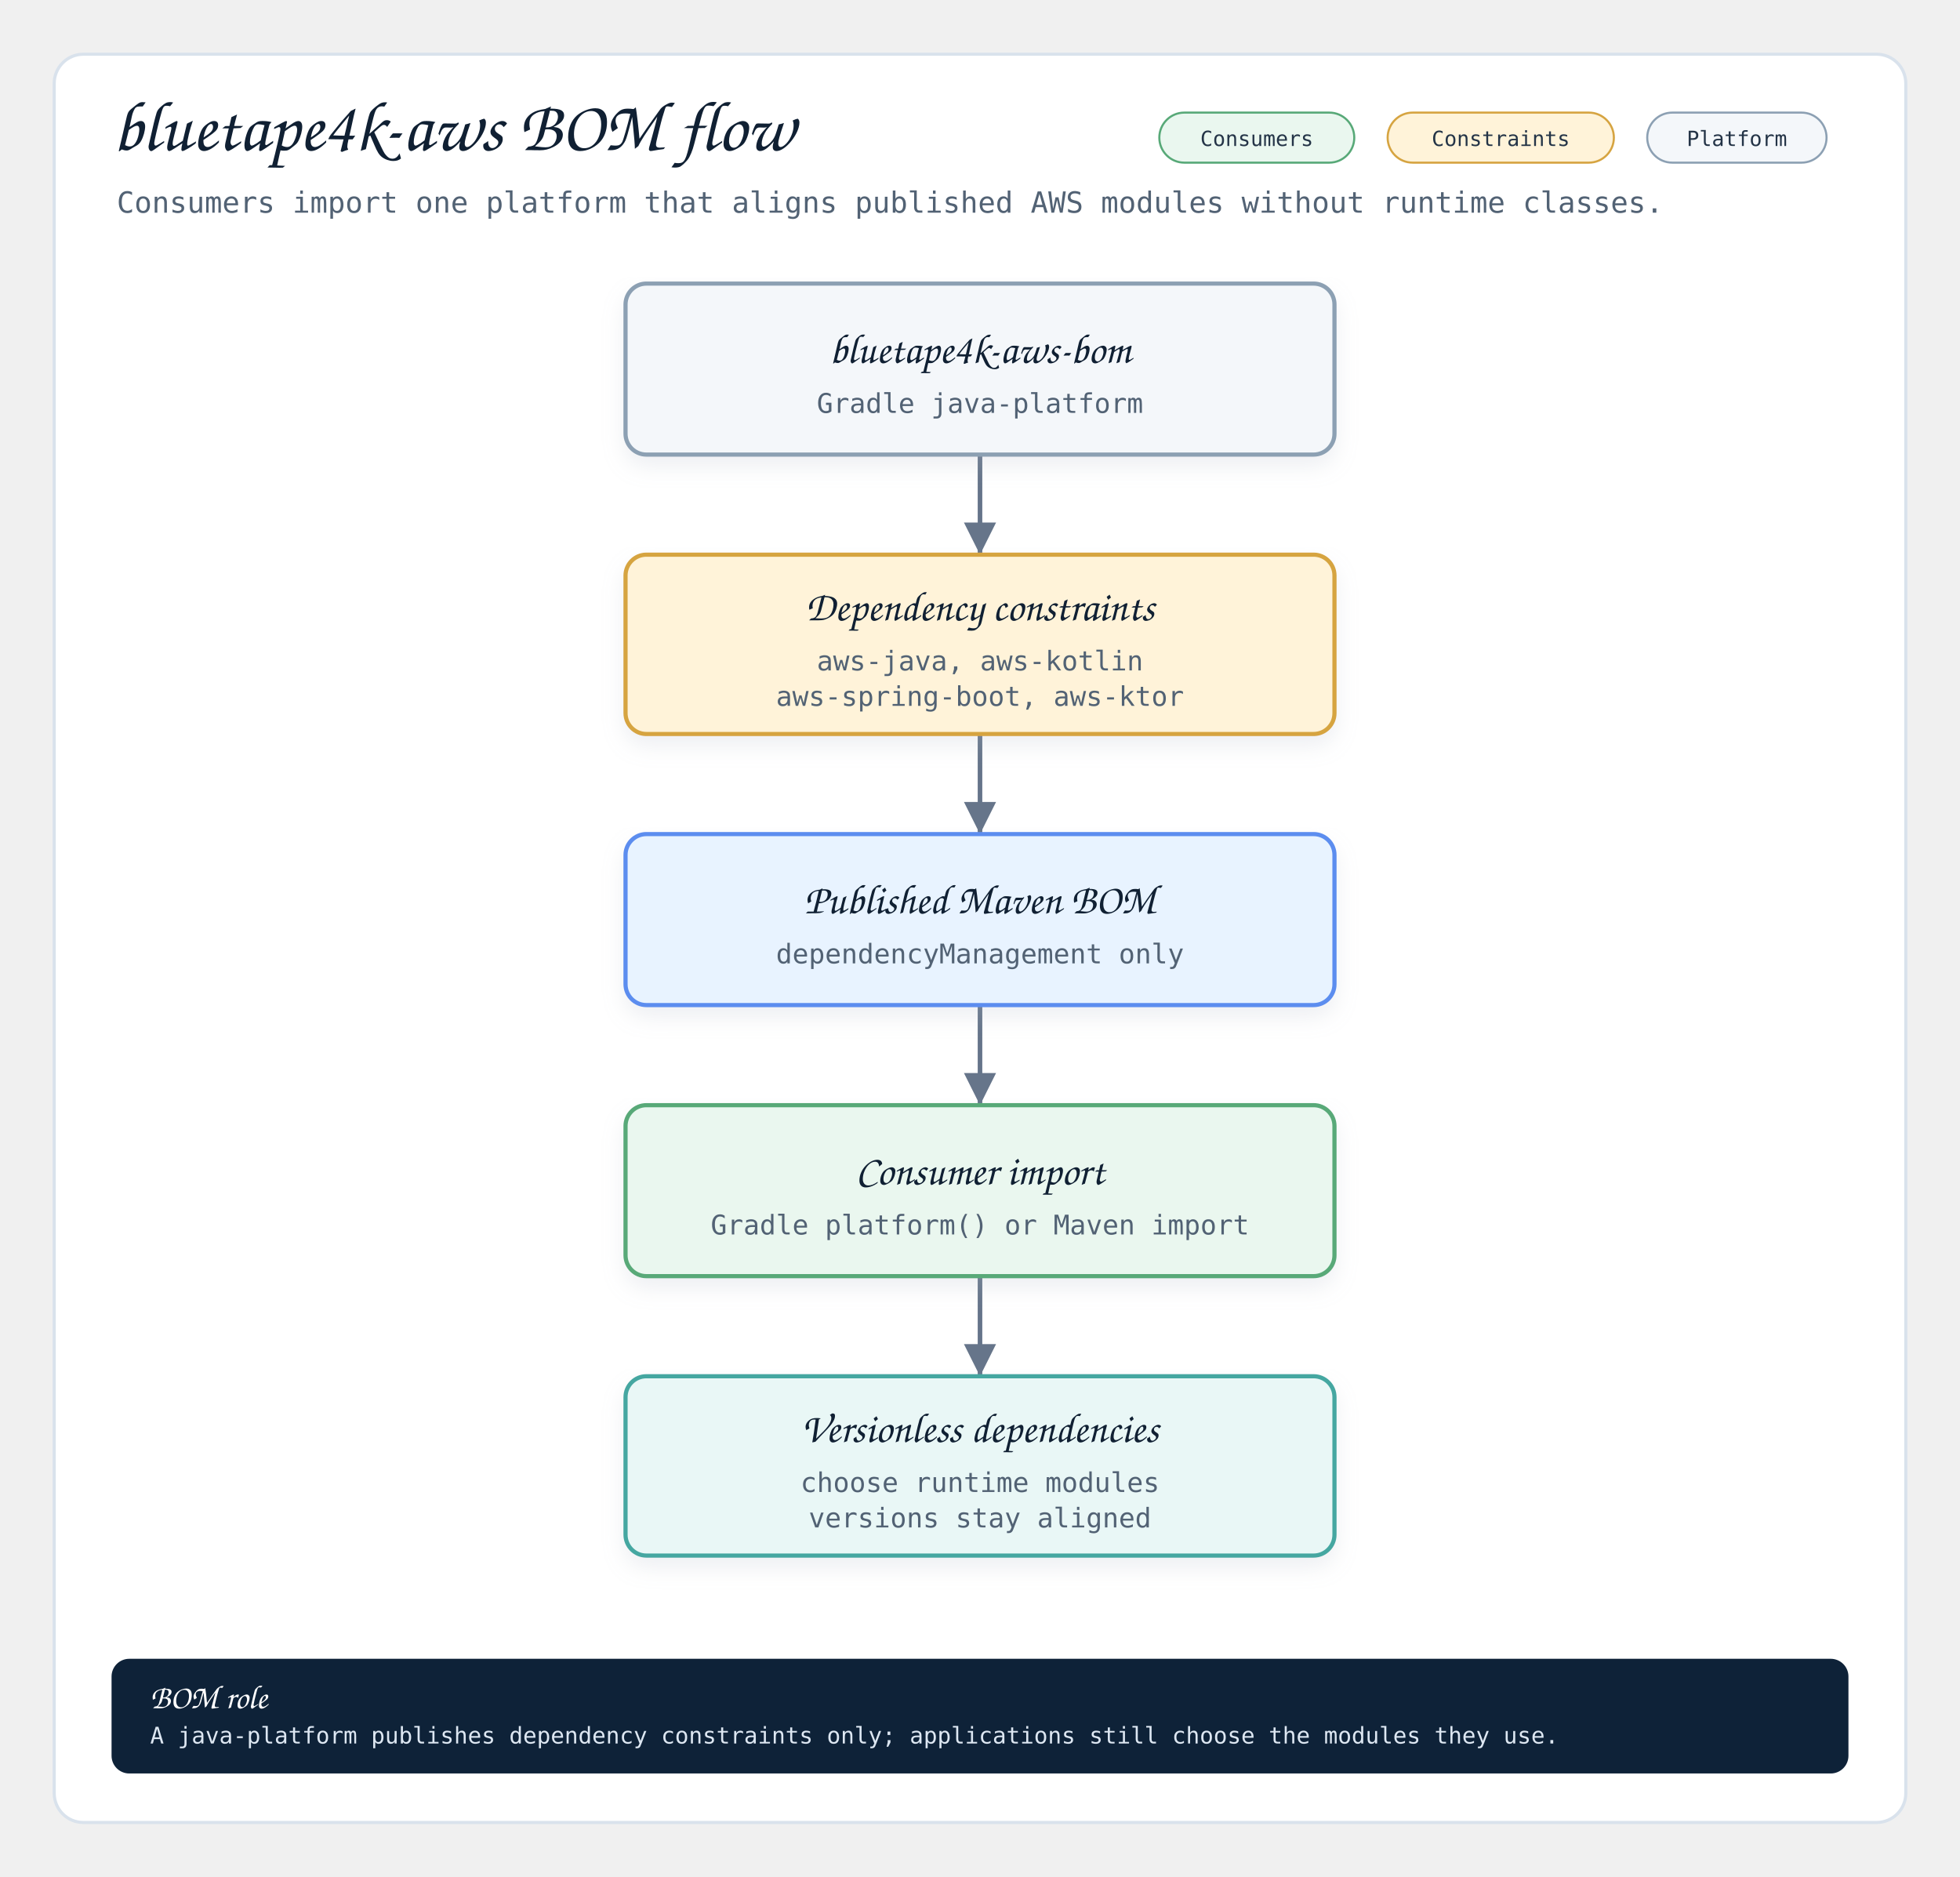
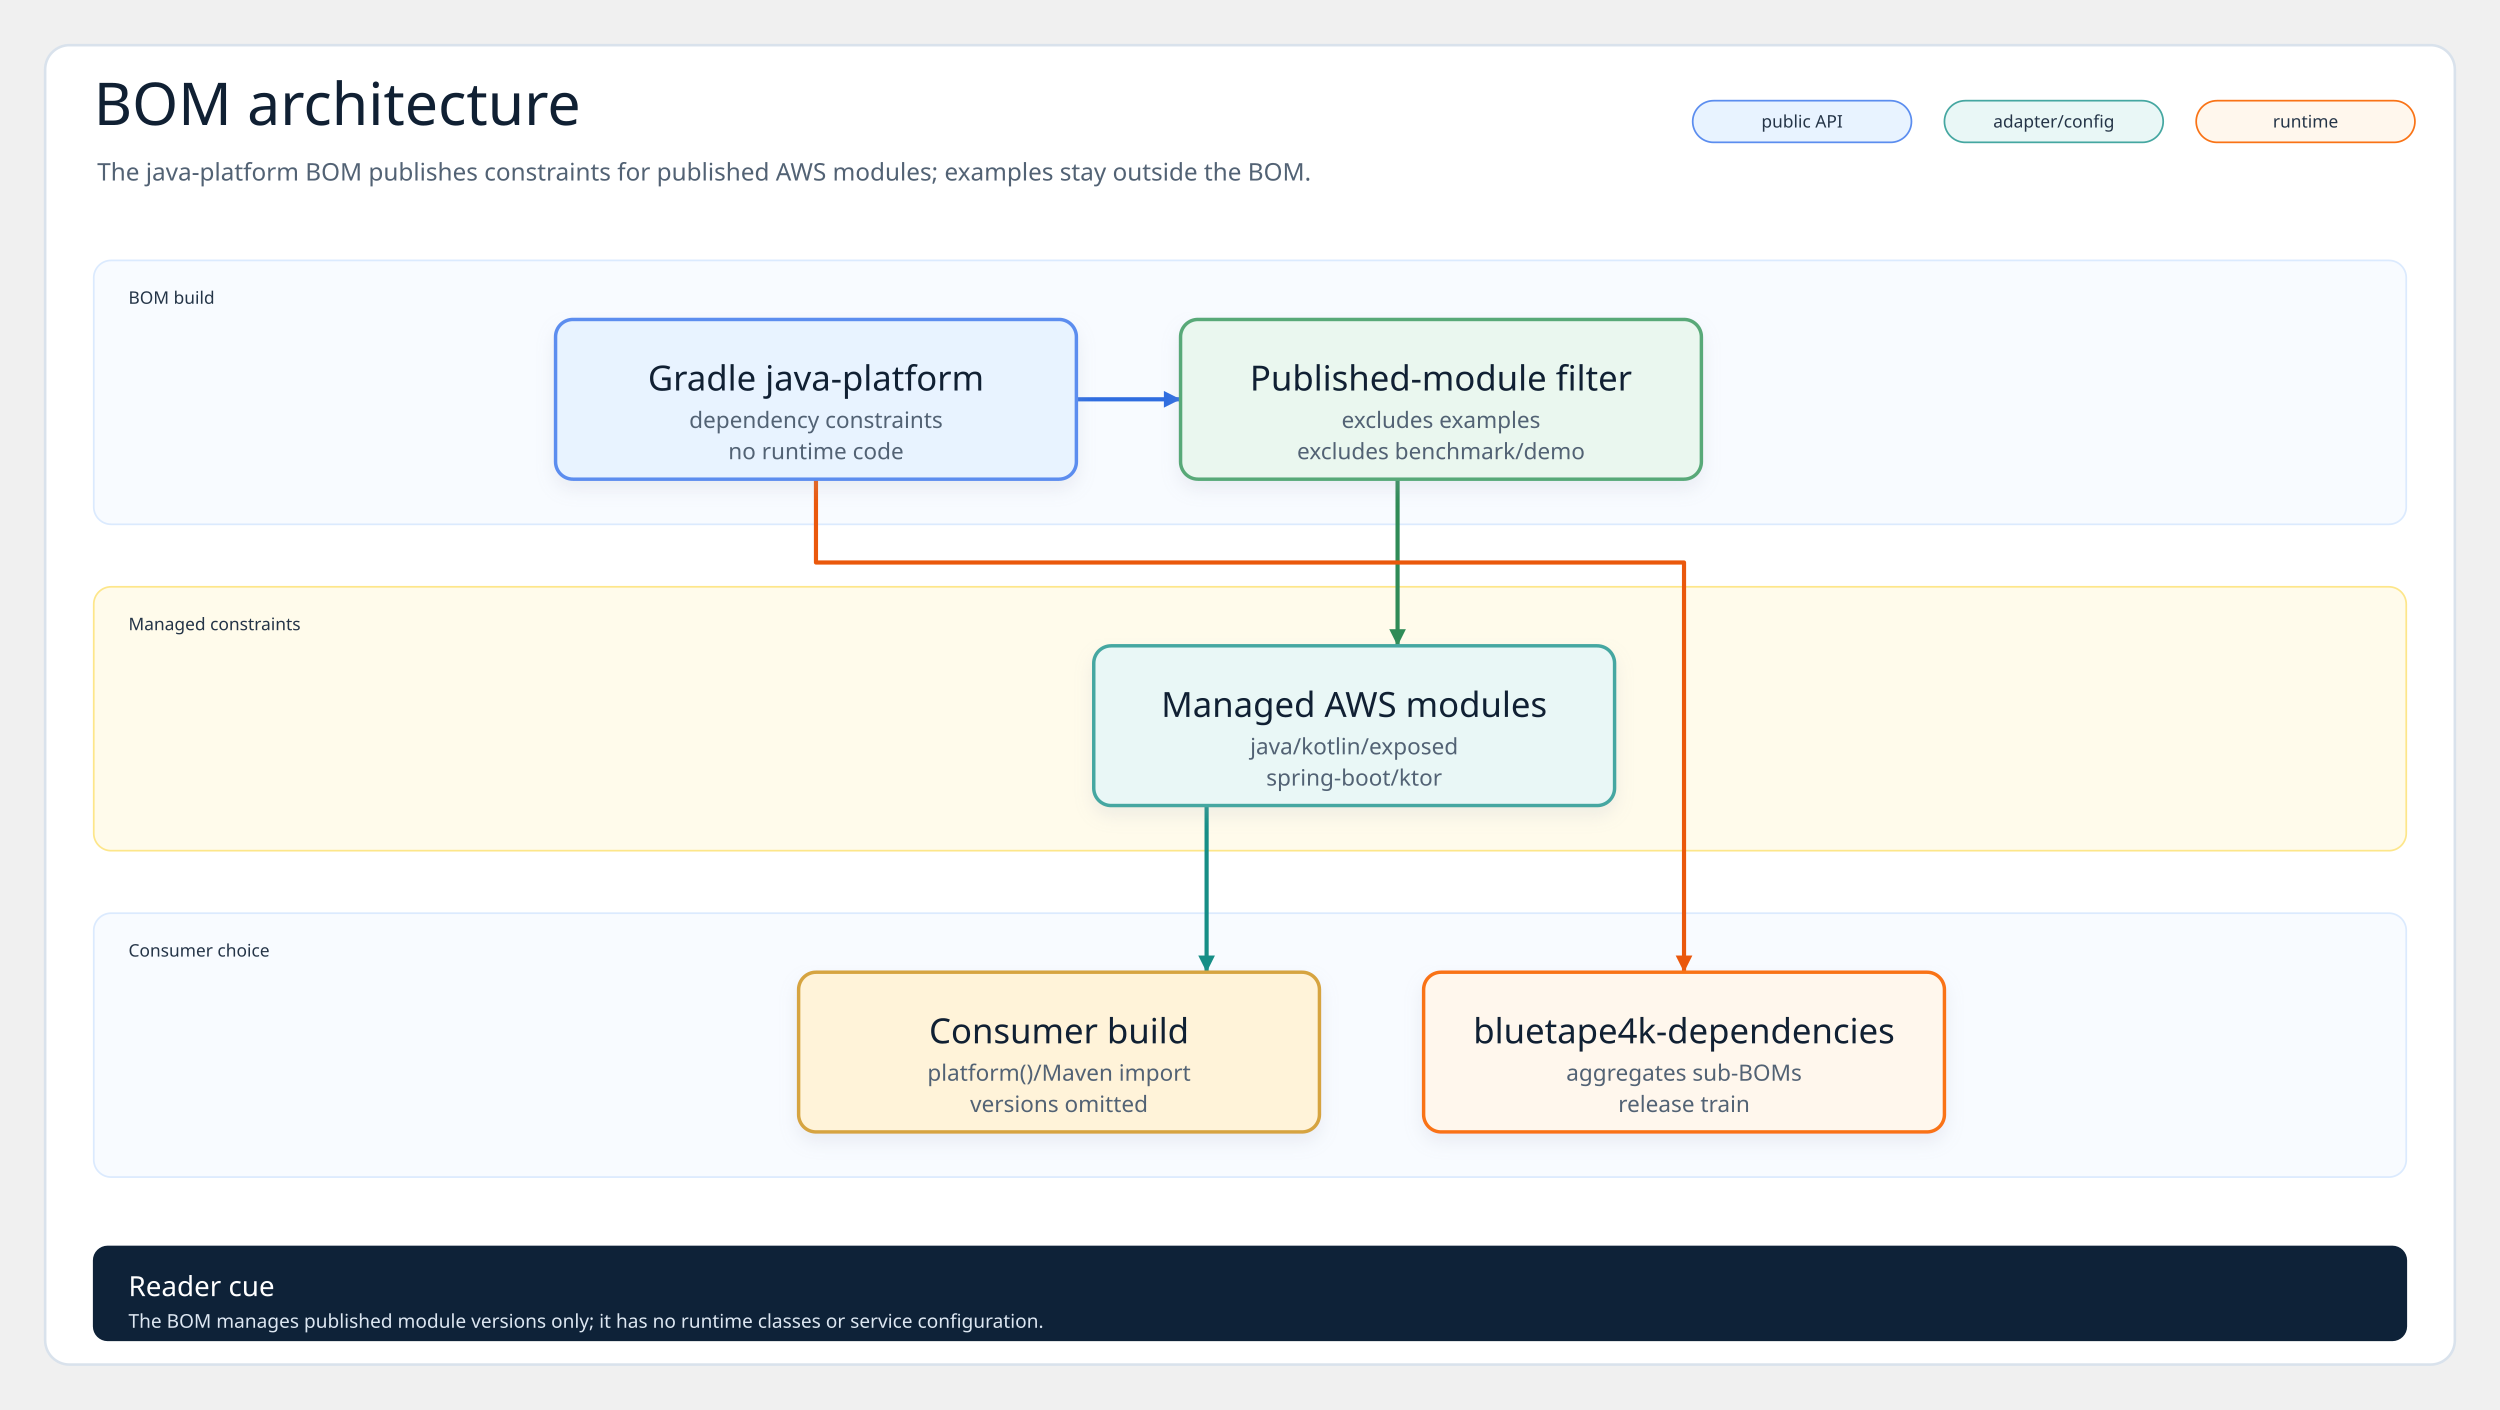
- <svg xmlns="http://www.w3.org/2000/svg" width="940" height="900" viewBox="0 0 940 900" role="img" aria-label="bluetape4k-aws BOM flow">
+ <svg xmlns="http://www.w3.org/2000/svg" width="1440" height="812" viewBox="0 0 1440 812" role="img" aria-label="BOM architecture">
  <defs>
-     <marker id="arrow" markerWidth="9" markerHeight="9" refX="8" refY="4.5" orient="auto" markerUnits="strokeWidth">
-       <path d="M1,1 L8,4.5 L1,8 Z" fill="#66758A" />
-     </marker>
    <filter id="shadow" x="-10%" y="-10%" width="120%" height="130%">
      <feDropShadow dx="0" dy="5" stdDeviation="5" flood-color="#AAB7C6" flood-opacity="0.20" />
    </filter>
  </defs>
  <style>
  svg{background:#F5F7FA}
  .frame{fill:#FFFFFF;stroke:#D9E2EC;stroke-width:1.5}
-   .title{font-family:"Architects Daughter","Comic Sans MS",cursive;font-size:34px;fill:#102033}
-   .subtitle,.detail,.footer-detail{font-family:"Comic Mono","SFMono-Regular",Menlo,monospace;fill:#526274}
+   .title{font-family:"Architects Daughter";font-size:34px;fill:#102033}
+   .seqTitle{font-family:"Architects Daughter";font-size:44px;fill:#102033}
+   .seqSubtitle{font-family:"Comic Mono";font-size:16px;fill:#526274}
+   .seqParticipantTitle{font-family:"Architects Daughter";font-size:24px;fill:#102033}
+   .seqParticipantDetail{font-family:"Comic Mono";font-size:13px;fill:#526274}
+   .subtitle,.detail,.tiny,.label{font-family:"Comic Mono";fill:#526274}
  .subtitle{font-size:14px}
-   .card-title{font-family:"Architects Daughter","Comic Sans MS",cursive;font-size:20px;fill:#102033}
+   .label{font-size:12px;fill:#344456}
+   .card-title{font-family:"Architects Daughter";font-size:20px;fill:#102033}
  .detail{font-size:13px}
-   .chip{font-family:"Comic Mono","SFMono-Regular",Menlo,monospace;font-size:10px;fill:#243447}
+   .tiny{font-size:10px}
+   .chip{font-family:"Comic Mono";font-size:10px;fill:#243447}
  .card{stroke-width:2;filter:url(#shadow)}
-   .edge{fill:none;stroke-width:2.2;marker-end:url(#arrow)}
-   .edge-label{font-family:"Comic Mono","SFMono-Regular",Menlo,monospace;font-size:11px;fill:#344456}
-   .label-bg{fill:#FFFFFF;stroke:#D9E2EC}
+   .edge{fill:none;stroke-width:2.4;stroke-linecap:round;stroke-linejoin:round}
+   .seq{fill:none;stroke-width:3;stroke-linecap:round;stroke-linejoin:round}
+   .seqReturn{fill:none;stroke-width:2.7;stroke-linecap:round;stroke-linejoin:round;stroke-dasharray:8 7}
+   .labelPill{fill:#FFFFFF;stroke:#D6E3EF;stroke-width:1.4}
+   .numberBadge{font-family:"Comic Mono";font-size:12px;fill:#FFFFFF}
+   .altBox{fill:#FFFFFF;fill-opacity:.44;stroke:#D6A441;stroke-width:1.8;stroke-dasharray:8 8}
+   .activation{stroke-width:1.4}
  .footer{fill:#0E2238;stroke:#0E2238}
-   .footer-title{font-family:"Architects Daughter","Comic Sans MS",cursive;font-size:16px;fill:#FFFFFF}
-   .footer-detail{font-size:11px;fill:#DDE7F2}
+   .footer-title{font-family:"Architects Daughter";font-size:16px;fill:#FFFFFF}
+   .footer-detail{font-family:"Comic Mono";font-size:11px;fill:#DDE7F2}
+   .seq-line{stroke:#CBD5E1;stroke-width:1.6;stroke-dasharray:6 8}
+   .bar-label{font-family:"Architects Daughter";font-size:17px;fill:#102033}
</style>
-   <rect x="26" y="26" width="888" height="848" rx="14" class="frame" />
-   <text class="title" x="54" y="72">bluetape4k-aws BOM flow</text>
-   <text class="subtitle" x="56" y="102">Consumers import one platform that aligns published AWS modules without runtime classes.</text>
-   <rect x="790" y="54" width="86" height="24" rx="12" fill="#F4F7FA" stroke="#8CA0B3" />
-   <text class="chip" x="833" y="70" text-anchor="middle">Platform</text>
-   <rect x="665.5" y="54" width="108.5" height="24" rx="12" fill="#FFF3D9" stroke="#D6A441" />
-   <text class="chip" x="719.75" y="70" text-anchor="middle">Constraints</text>
-   <rect x="556" y="54" width="93.5" height="24" rx="12" fill="#EAF7EF" stroke="#58A978" />
-   <text class="chip" x="602.75" y="70" text-anchor="middle">Consumers</text>
+   <defs>
+     <marker id="arrow-blue" viewBox="0 0 5 5" markerWidth="5" markerHeight="5" refX="4.5" refY="2.5" orient="auto" markerUnits="strokeWidth">
+       <path d="M 0.5 0.5 L 4.5 2.5 L 0.5 4.5 Z" fill="#2F6DE0" />
+     </marker>
+     <marker id="arrow-green" viewBox="0 0 5 5" markerWidth="5" markerHeight="5" refX="4.5" refY="2.5" orient="auto" markerUnits="strokeWidth">
+       <path d="M 0.5 0.5 L 4.5 2.5 L 0.5 4.5 Z" fill="#2F8B57" />
+     </marker>
+     <marker id="arrow-teal" viewBox="0 0 5 5" markerWidth="5" markerHeight="5" refX="4.5" refY="2.5" orient="auto" markerUnits="strokeWidth">
+       <path d="M 0.5 0.5 L 4.5 2.5 L 0.5 4.5 Z" fill="#168E86" />
+     </marker>
+     <marker id="arrow-amber" viewBox="0 0 5 5" markerWidth="5" markerHeight="5" refX="4.5" refY="2.5" orient="auto" markerUnits="strokeWidth">
+       <path d="M 0.5 0.5 L 4.5 2.5 L 0.5 4.5 Z" fill="#B98518" />
+     </marker>
+     <marker id="arrow-rose" viewBox="0 0 5 5" markerWidth="5" markerHeight="5" refX="4.5" refY="2.5" orient="auto" markerUnits="strokeWidth">
+       <path d="M 0.5 0.5 L 4.5 2.5 L 0.5 4.5 Z" fill="#C74E68" />
+     </marker>
+     <marker id="arrow-violet" viewBox="0 0 5 5" markerWidth="5" markerHeight="5" refX="4.5" refY="2.5" orient="auto" markerUnits="strokeWidth">
+       <path d="M 0.5 0.5 L 4.5 2.5 L 0.5 4.5 Z" fill="#7255C7" />
+     </marker>
+     <marker id="arrow-orange" viewBox="0 0 5 5" markerWidth="5" markerHeight="5" refX="4.5" refY="2.5" orient="auto" markerUnits="strokeWidth">
+       <path d="M 0.5 0.5 L 4.5 2.5 L 0.5 4.5 Z" fill="#EA580C" />
+     </marker>
+     <marker id="arrow-slate" viewBox="0 0 5 5" markerWidth="5" markerHeight="5" refX="4.5" refY="2.5" orient="auto" markerUnits="strokeWidth">
+       <path d="M 0.5 0.5 L 4.5 2.5 L 0.5 4.5 Z" fill="#475569" />
+     </marker>
+   </defs>
+   <rect x="26" y="26" width="1388" height="760" rx="14" class="frame" />
+   <text class="title" x="54" y="72">BOM architecture</text>
+   <text class="subtitle" x="56" y="104">The java-platform BOM publishes constraints for published AWS modules; examples stay outside the BOM.</text>
  <g>
-     <g>
-       <path class="edge" d="M470 218 L470 250 L470 250 L470 266" stroke="#66758A" />
-     </g>
-     <g>
-       <path class="edge" d="M470 352 L470 384 L470 384 L470 400" stroke="#66758A" />
-     </g>
-     <g>
-       <path class="edge" d="M470 482 L470 514 L470 514 L470 530" stroke="#66758A" />
-     </g>
-     <g>
-       <path class="edge" d="M470 612 L470 644 L470 644 L470 660" stroke="#66758A" />
-     </g>
+     <rect x="975" y="58" width="126" height="24" rx="12" fill="#E8F3FF" stroke="#5B8DEF" />
+     <text class="chip" x="1038.0" y="70" text-anchor="middle" dominant-baseline="middle">public API</text>
  </g>
-   <g id="source">
-     <rect class="card" x="300" y="136" width="340" height="82" rx="10" fill="#F4F7FA" stroke="#8CA0B3" />
-     <text class="card-title" x="470" y="174" text-anchor="middle">bluetape4k-aws-bom</text>
-     <text class="detail" x="470" y="198" text-anchor="middle">Gradle java-platform</text>
+   <g>
+     <rect x="1120" y="58" width="126" height="24" rx="12" fill="#E9F7F6" stroke="#45A7A1" />
+     <text class="chip" x="1183.0" y="70" text-anchor="middle" dominant-baseline="middle">adapter/config</text>
  </g>
-   <g id="constraints">
-     <rect class="card" x="300" y="266" width="340" height="86" rx="10" fill="#FFF3D9" stroke="#D6A441" />
-     <text class="card-title" x="470" y="297.5" text-anchor="middle">Dependency constraints</text>
-     <text class="detail" x="470" y="321.5" text-anchor="middle">aws-java, aws-kotlin</text>
-     <text class="detail" x="470" y="338.5" text-anchor="middle">aws-spring-boot, aws-ktor</text>
+   <g>
+     <rect x="1265" y="58" width="126" height="24" rx="12" fill="#FFF7ED" stroke="#F97316" />
+     <text class="chip" x="1328.0" y="70" text-anchor="middle" dominant-baseline="middle">runtime</text>
  </g>
-   <g id="publish">
-     <rect class="card" x="300" y="400" width="340" height="82" rx="10" fill="#E8F3FF" stroke="#5B8DEF" />
-     <text class="card-title" x="470" y="438" text-anchor="middle">Published Maven BOM</text>
-     <text class="detail" x="470" y="462" text-anchor="middle">dependencyManagement only</text>
+   <rect x="54" y="150" width="1332" height="152" rx="10" fill="#F8FBFF" stroke="#DBEAFE" />
+   <text class="chip" x="74" y="175">BOM build</text>
+   <rect x="54" y="338" width="1332" height="152" rx="10" fill="#FFFBEB" stroke="#FDE68A" />
+   <text class="chip" x="74" y="363">Managed constraints</text>
+   <rect x="54" y="526" width="1332" height="152" rx="10" fill="#F8FBFF" stroke="#DBEAFE" />
+   <text class="chip" x="74" y="551">Consumer choice</text>
+   <g id="routes">
+     <path class="edge" d="M 620.0 230.0 L 680.0 230.0" stroke="#2F6DE0" marker-end="url(#arrow-blue)" />
+     <path class="edge" d="M 805.0 276.0 L 805.0 372.0" stroke="#2F8B57" marker-end="url(#arrow-green)" />
+     <path class="edge" d="M 695.0 464.0 L 695.0 560.0" stroke="#168E86" marker-end="url(#arrow-teal)" />
+     <path class="edge" d="M 470.0 276.0 L 470.0 324.0 L 970.0 324.0 L 970.0 560.0" stroke="#EA580C" marker-end="url(#arrow-orange)" />
  </g>
-   <g id="import">
-     <rect class="card" x="300" y="530" width="340" height="82" rx="10" fill="#EAF7EF" stroke="#58A978" />
-     <text class="card-title" x="470" y="568" text-anchor="middle">Consumer import</text>
-     <text class="detail" x="470" y="592" text-anchor="middle">Gradle platform() or Maven import</text>
+   <g id="platform">
+     <rect class="card" x="320.0" y="184.0" width="300.0" height="92.0" rx="10" fill="#E8F3FF" stroke="#5B8DEF" />
+     <text class="card-title" x="470.0" y="218.0" text-anchor="middle" dominant-baseline="middle">Gradle java-platform</text>
+     <text class="detail" x="470.0" y="242.0" text-anchor="middle" dominant-baseline="middle">dependency constraints</text>
+     <text class="detail" x="470.0" y="260.0" text-anchor="middle" dominant-baseline="middle">no runtime code</text>
+   </g>
+   <g id="filter">
+     <rect class="card" x="680.0" y="184.0" width="300.0" height="92.0" rx="10" fill="#EAF7EF" stroke="#58A978" />
+     <text class="card-title" x="830.0" y="218.0" text-anchor="middle" dominant-baseline="middle">Published-module filter</text>
+     <text class="detail" x="830.0" y="242.0" text-anchor="middle" dominant-baseline="middle">excludes examples</text>
+     <text class="detail" x="830.0" y="260.0" text-anchor="middle" dominant-baseline="middle">excludes benchmark/demo</text>
  </g>
  <g id="modules">
-     <rect class="card" x="300" y="660" width="340" height="86" rx="10" fill="#E9F7F6" stroke="#45A7A1" />
-     <text class="card-title" x="470" y="691.5" text-anchor="middle">Versionless dependencies</text>
-     <text class="detail" x="470" y="715.5" text-anchor="middle">choose runtime modules</text>
-     <text class="detail" x="470" y="732.5" text-anchor="middle">versions stay aligned</text>
+     <rect class="card" x="630.0" y="372.0" width="300.0" height="92.0" rx="10" fill="#E9F7F6" stroke="#45A7A1" />
+     <text class="card-title" x="780.0" y="406.0" text-anchor="middle" dominant-baseline="middle">Managed AWS modules</text>
+     <text class="detail" x="780.0" y="430.0" text-anchor="middle" dominant-baseline="middle">java/kotlin/exposed</text>
+     <text class="detail" x="780.0" y="448.0" text-anchor="middle" dominant-baseline="middle">spring-boot/ktor</text>
  </g>
-   <rect class="footer" x="54" y="796" width="832" height="54" rx="8" />
-   <text class="footer-title" x="72" y="815" dominant-baseline="middle">BOM role</text>
-   <text class="footer-detail" x="72" y="833" dominant-baseline="middle">A java-platform publishes dependency constraints only; applications still choose the modules they use.</text>
+   <g id="consumer">
+     <rect class="card" x="460.0" y="560.0" width="300.0" height="92.0" rx="10" fill="#FFF3D9" stroke="#D6A441" />
+     <text class="card-title" x="610.0" y="594.0" text-anchor="middle" dominant-baseline="middle">Consumer build</text>
+     <text class="detail" x="610.0" y="618.0" text-anchor="middle" dominant-baseline="middle">platform()/Maven import</text>
+     <text class="detail" x="610.0" y="636.0" text-anchor="middle" dominant-baseline="middle">versions omitted</text>
+   </g>
+   <g id="parent">
+     <rect class="card" x="820.0" y="560.0" width="300.0" height="92.0" rx="10" fill="#FFF7ED" stroke="#F97316" />
+     <text class="card-title" x="970.0" y="594.0" text-anchor="middle" dominant-baseline="middle">bluetape4k-dependencies</text>
+     <text class="detail" x="970.0" y="618.0" text-anchor="middle" dominant-baseline="middle">aggregates sub-BOMs</text>
+     <text class="detail" x="970.0" y="636.0" text-anchor="middle" dominant-baseline="middle">release train</text>
+   </g>
+   <rect class="footer" x="54" y="718" width="1332" height="54" rx="8" />
+   <text class="footer-title" x="74" y="741" dominant-baseline="middle">Reader cue</text>
+   <text class="footer-detail" x="74" y="761" dominant-baseline="middle">The BOM manages published module versions only; it has no runtime classes or service configuration.</text>
</svg>
